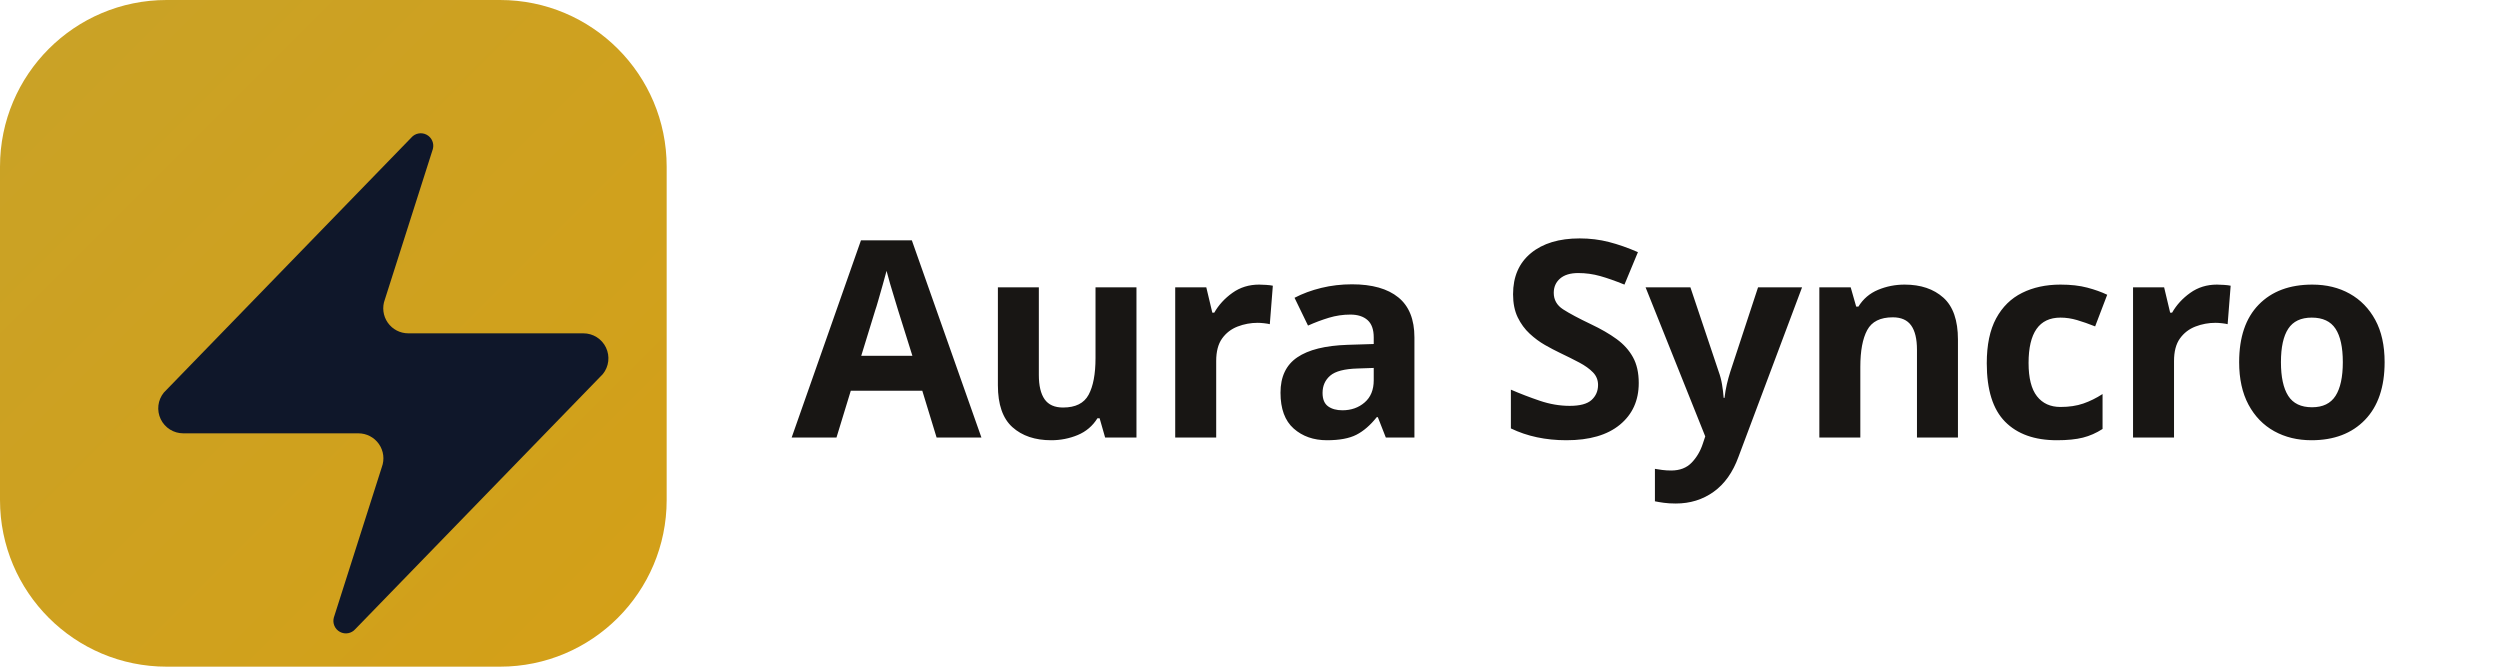
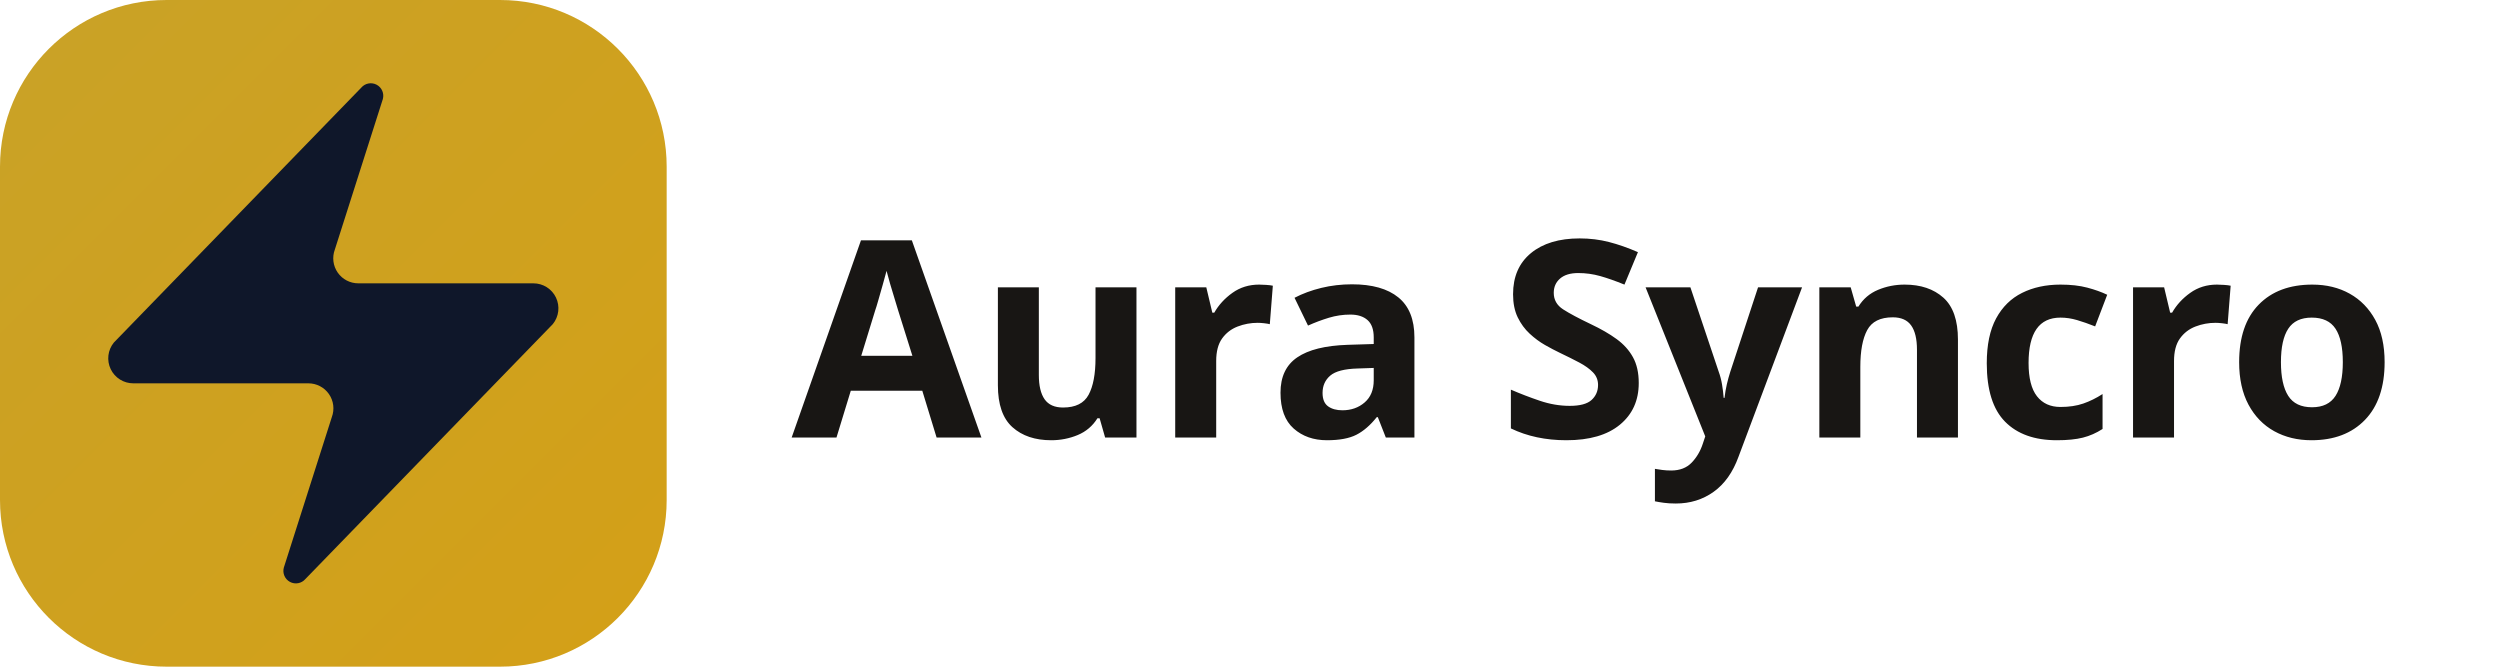
<svg xmlns="http://www.w3.org/2000/svg" viewBox="0 0 1200 320" fill="none">
  <defs>
    <linearGradient id="aura-gold" x1="0" y1="0" x2="320" y2="320" gradientUnits="userSpaceOnUse">
      <stop stop-color="#C9A227" />
      <stop offset="1" stop-color="#D4A017" />
    </linearGradient>
  </defs>
  <rect x="0" y="0" width="320" height="320" rx="80" fill="url(#aura-gold)" />
-   <path fill="#0f172a" transform="translate(40 40) scale(12)" d="M4 14a1 1 0 0 1-.78-1.63l9.9-10.2a.5.5 0 0 1 .86.46l-1.92 6.02A1 1 0 0 0 13 10h7a1 1 0 0 1 .78 1.63l-9.9 10.2a.5.5 0 0 1-.86-.46l1.92-6.02A1 1 0 0 0 11 14z" />
+   <path fill="#0f172a" transform="translate(160 160) scale(12) translate(-12 -12)" d="M4 14a1 1 0 0 1-.78-1.63l9.9-10.2a.5.5 0 0 1 .86.46l-1.92 6.02A1 1 0 0 0 13 10h7a1 1 0 0 1 .78 1.63l-9.9 10.2a.5.5 0 0 1-.86-.46l1.92-6.02A1 1 0 0 0 11 14z" />
  <text x="380" y="210" font-family="Segoe UI, system-ui, -apple-system, sans-serif" font-size="132" font-weight="700" letter-spacing="-2" fill="#181614">Aura Syncro</text>
</svg>
